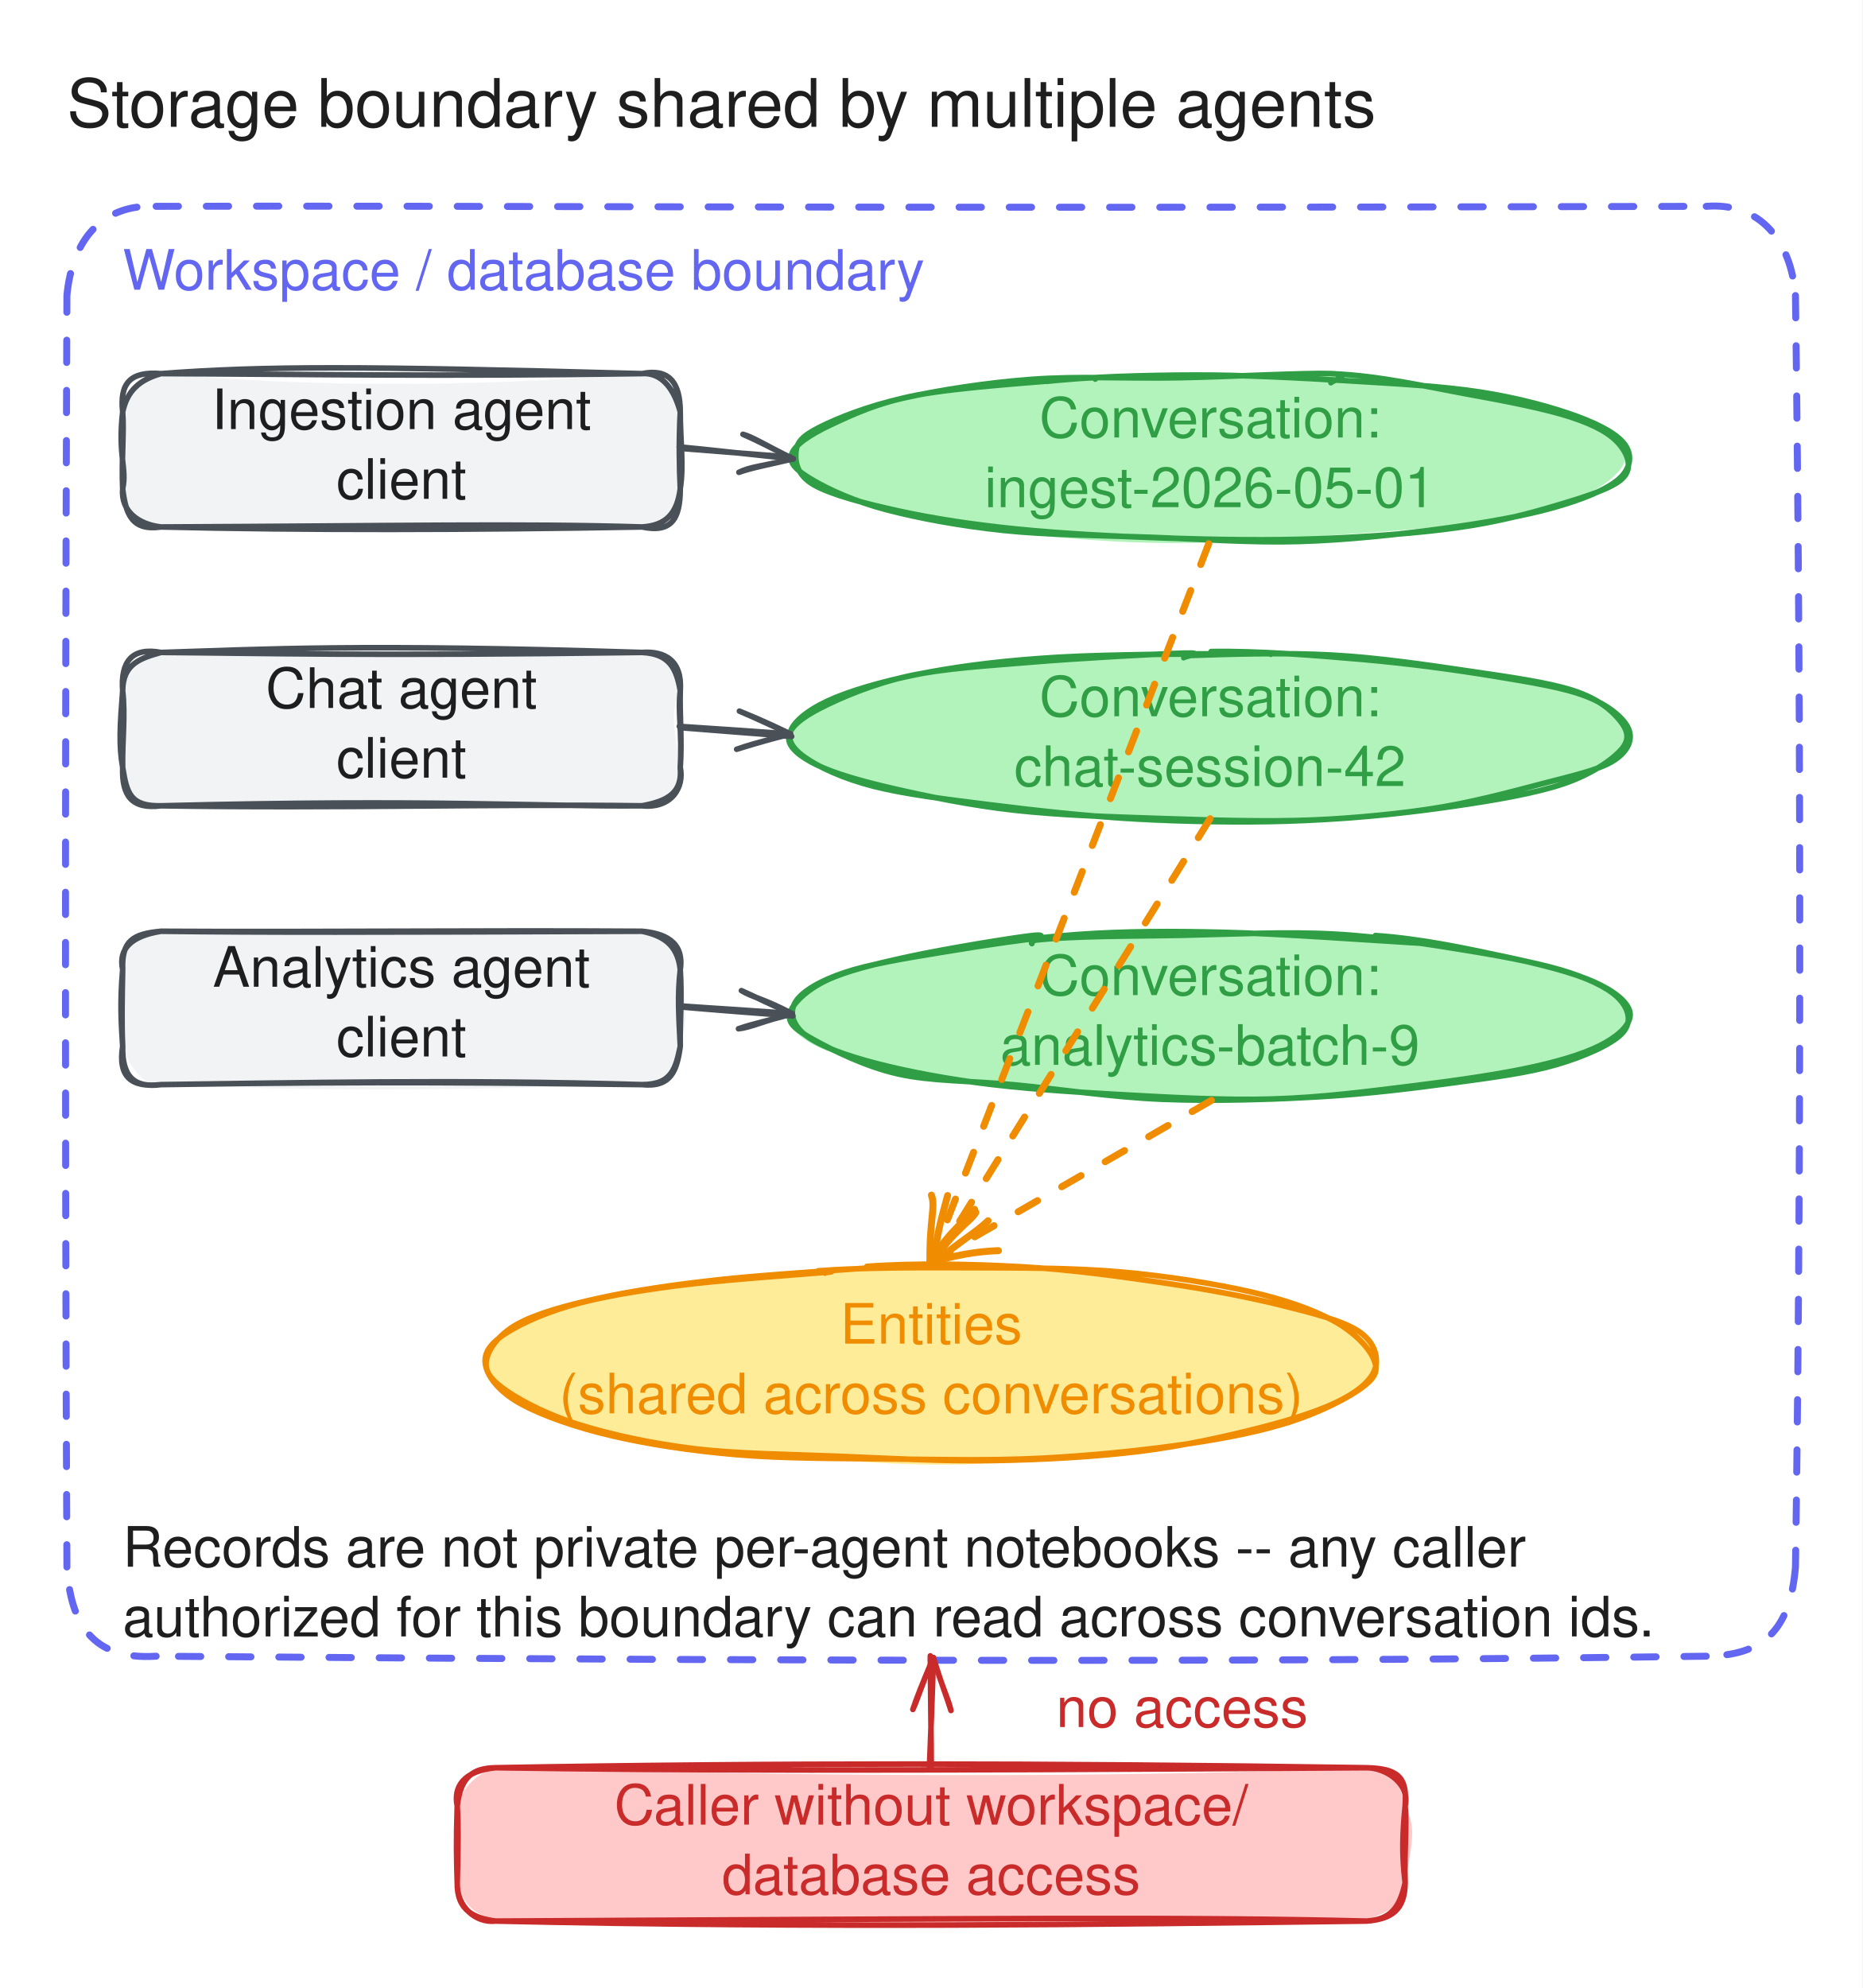
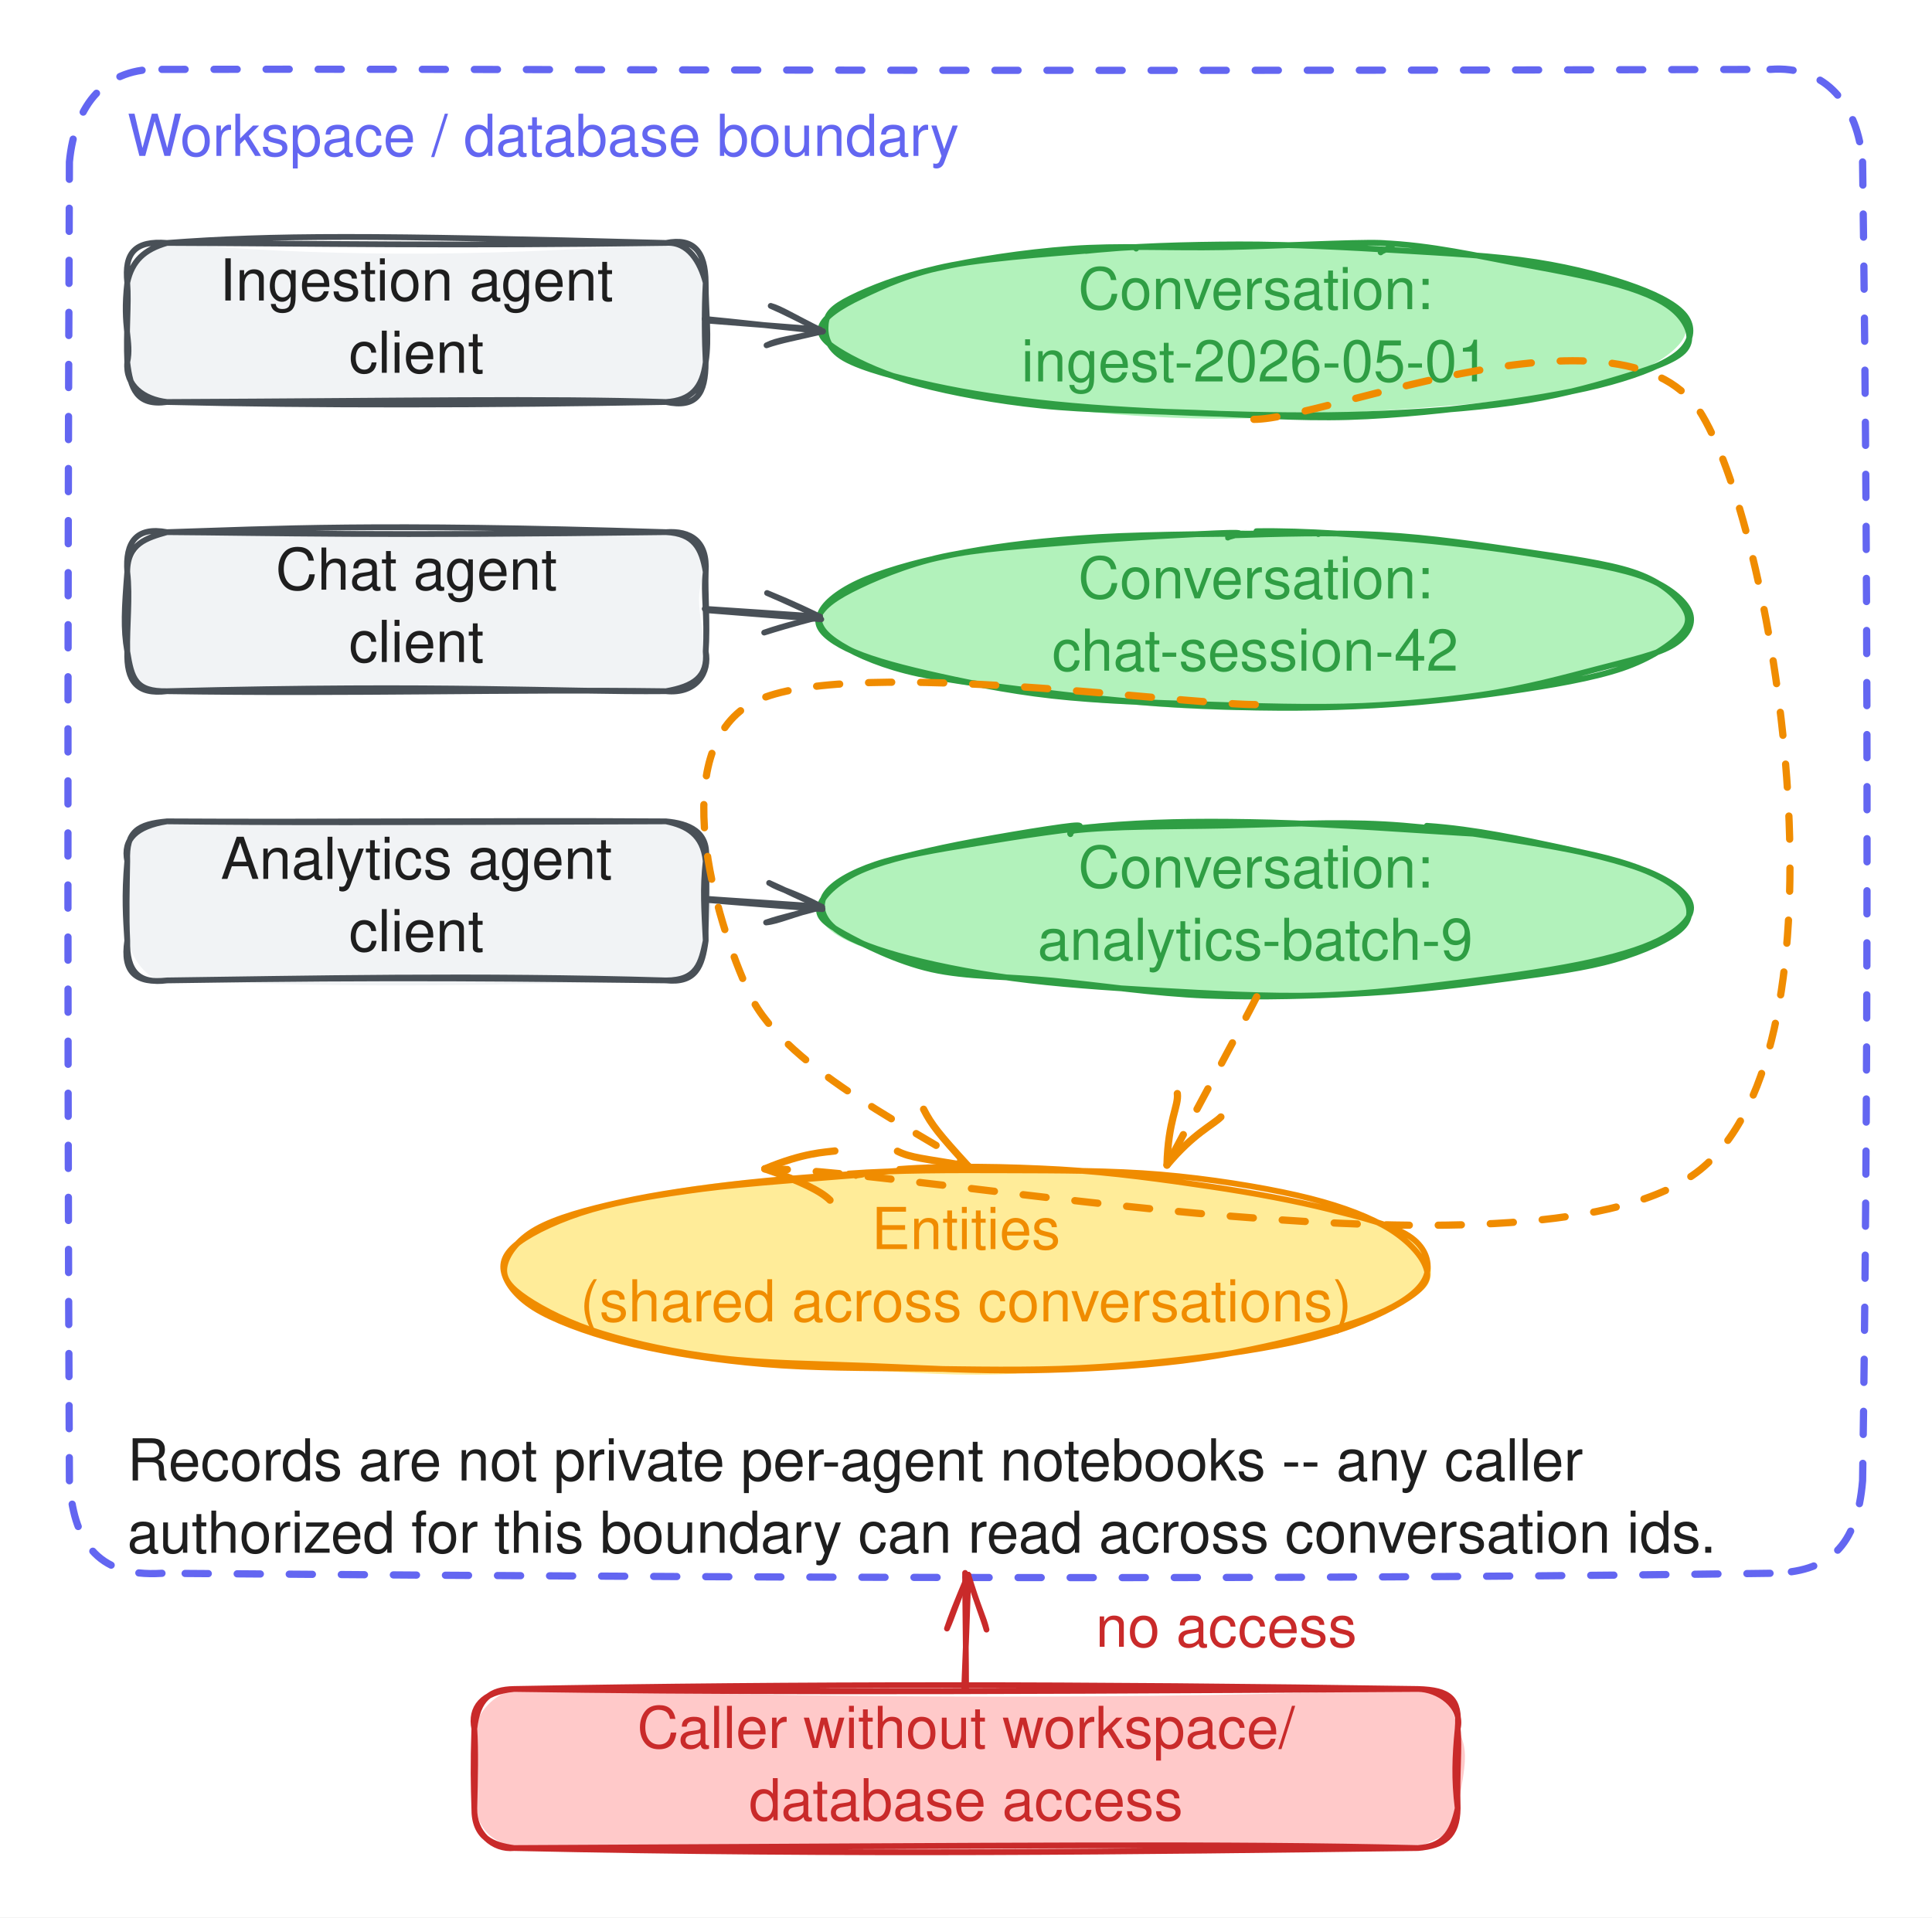
- <svg xmlns="http://www.w3.org/2000/svg" version="1.1" viewBox="0 0 668 713" width="1336" height="1426">
+ <svg xmlns="http://www.w3.org/2000/svg" version="1.1" viewBox="0 0 668 663" width="1336" height="1326">
  <defs>
    <style class="style-fonts">
      </style>
  </defs>
-   <rect x="0" y="0" width="668" height="713" fill="#ffffff" />
-   <g transform="translate(24 24) rotate(0 310 17)">
-     <text x="0" y="21.48" font-family="Helvetica, Segoe UI Emoji" font-size="24px" fill="#1e1e1e" text-anchor="start" style="white-space: pre;" direction="ltr" dominant-baseline="alphabetic">Storage boundary shared by multiple agents</text>
-   </g>
-   <g stroke-linecap="round" transform="translate(24 74) rotate(0 310 260)">
+   <rect x="0" y="0" width="668" height="663" fill="#ffffff" />
+   <g stroke-linecap="round" transform="translate(24 24) rotate(0 310 260)">
    <path d="M32 0 C148.65 -0.36, 264.23 0.91, 588 0 M588 0 C607.41 -1.52, 618.43 12.51, 620 32 M620 32 C622.29 199.73, 621.82 367.32, 620 488 M620 488 C618.09 510.9, 608.35 519.78, 588 520 M588 520 C444.25 521.93, 302.53 522.06, 32 520 M32 520 C8.92 521.5, 1.27 508.02, 0 488 M0 488 C-0.91 306.21, -0.4 125.44, 0 32 M0 32 C1.85 12.08, 12.62 -0.91, 32 0" stroke="#6366F1" stroke-width="2.5" fill="none" stroke-dasharray="8 10" />
  </g>
-   <g transform="translate(44 86) rotate(0 280 14)">
+   <g transform="translate(44 36) rotate(0 280 14)">
    <text x="0" y="17.9" font-family="Helvetica, Segoe UI Emoji" font-size="20px" fill="#6366F1" text-anchor="start" style="white-space: pre;" direction="ltr" dominant-baseline="alphabetic">Workspace / database boundary</text>
  </g>
-   <g stroke-linecap="round" transform="translate(44 134) rotate(0 100 27.5)">
+   <g stroke-linecap="round" transform="translate(44 84) rotate(0 100 27.5)">
    <path d="M13.75 0 C64.76 4.56, 119.92 5.32, 186.25 0 C194.87 2.07, 201.01 4.66, 200 13.75 C198.54 22.1, 198.63 36.42, 200 41.25 C202.36 48.3, 192.39 57.46, 186.25 55 C120.14 56.1, 50.97 52.62, 13.75 55 C2.87 53.75, 2.45 51.77, 0 41.25 C1.35 27.29, 2.05 20.55, 0 13.75 C2.82 3.6, 7.98 0.72, 13.75 0" stroke="none" stroke-width="0" fill="#f1f3f5" />
    <path d="M13.75 0 C50.33 -2.75, 84.12 -2.78, 186.25 0 M13.75 0 C63.76 0.17, 114.18 1.1, 186.25 0 M186.25 0 C195.67 -1.9, 199.96 2.77, 200 13.75 M186.25 0 C194.01 -0.55, 198.13 6.66, 200 13.75 M200 13.75 C199.98 23.63, 201.32 32.87, 200 41.25 M200 13.75 C199.46 23.65, 199.64 34.19, 200 41.25 M200 41.25 C198.88 50.13, 194.93 54.49, 186.25 55 M200 41.25 C199.97 52.29, 196.8 57.19, 186.25 55 M186.25 55 C143.29 53.66, 98.46 54.63, 13.75 55 M186.25 55 C124.7 56.09, 65.2 56.24, 13.75 55 M13.75 55 C5.67 54.06, -0.72 49.39, 0 41.25 M13.75 55 C3.24 56.51, 1.09 50.37, 0 41.25 M0 41.25 C1.6 34.12, -1.79 29.34, 0 13.75 M0 41.25 C-0.47 30.91, 0.58 21.31, 0 13.75 M0 13.75 C-1.12 3.45, 2.69 -0.91, 13.75 0 M0 13.75 C1.62 6.23, 5.89 2.25, 13.75 0" stroke="#495057" stroke-width="2" fill="none" />
  </g>
-   <g transform="translate(57 136) rotate(0 87 25)">
+   <g transform="translate(57 86) rotate(0 87 25)">
    <text x="87" y="17.9" font-family="Helvetica, Segoe UI Emoji" font-size="20px" fill="#1e1e1e" text-anchor="middle" style="white-space: pre;" direction="ltr" dominant-baseline="alphabetic">Ingestion agent</text>
    <text x="87" y="42.9" font-family="Helvetica, Segoe UI Emoji" font-size="20px" fill="#1e1e1e" text-anchor="middle" style="white-space: pre;" direction="ltr" dominant-baseline="alphabetic">client</text>
  </g>
-   <g stroke-linecap="round" transform="translate(284 134) rotate(0 150 30)">
+   <g stroke-linecap="round" transform="translate(284 84) rotate(0 150 30)">
    <path d="M85.19 2.59 C99.66 0.56, 120.35 0.15, 138.18 0.08 C156.01 0, 175.06 1.17, 192.17 2.15 C209.28 3.12, 226.56 3.85, 240.83 5.93 C255.11 8.01, 268.48 11.45, 277.81 14.61 C287.13 17.77, 293.7 21.41, 296.78 24.88 C299.86 28.34, 299.55 31.81, 296.3 35.39 C293.05 38.97, 286.81 43.24, 277.29 46.34 C267.78 49.44, 253.62 52.01, 239.2 53.98 C224.79 55.95, 208.06 57.02, 190.8 58.15 C173.53 59.28, 153.71 60.92, 135.61 60.78 C117.51 60.64, 98.59 59.26, 82.22 57.3 C65.85 55.35, 49.38 51.85, 37.38 49.06 C25.39 46.26, 16.53 43.77, 10.24 40.52 C3.96 37.27, -0.43 33.21, -0.31 29.57 C-0.19 25.92, 4.3 22.08, 10.97 18.63 C17.63 15.17, 25.25 11.59, 39.69 8.83 C54.13 6.08, 85.87 3.19, 97.59 2.09 C109.32 0.99, 109.43 1.73, 110.05 2.23 M197.48 0.28 C214.77 1.05, 233.61 4.61, 247.68 7.12 C261.75 9.64, 273.51 12.35, 281.9 15.35 C290.28 18.35, 295.9 21.72, 297.98 25.12 C300.06 28.53, 298.39 32, 294.4 35.79 C290.41 39.58, 284.08 44.76, 274.05 47.87 C264.01 50.97, 249.6 52.73, 234.21 54.42 C218.81 56.12, 199.37 57.25, 181.67 58.04 C163.96 58.83, 145.41 59.68, 127.99 59.16 C110.58 58.63, 93.07 56.7, 77.15 54.9 C61.23 53.09, 43.95 51.12, 32.48 48.31 C21 45.5, 13.52 41.52, 8.3 38.04 C3.07 34.55, 0.22 30.91, 1.13 27.42 C2.03 23.92, 6.42 20.32, 13.73 17.05 C21.04 13.79, 32.17 10.26, 44.99 7.83 C57.82 5.39, 74.34 3.83, 90.69 2.45 C107.03 1.08, 125.14 -0.25, 143.05 -0.44 C160.96 -0.64, 189 0.77, 198.15 1.27 C207.31 1.77, 198.53 2.23, 197.97 2.56" stroke="none" stroke-width="0" fill="#b2f2bb" />
    <path d="M91.42 2.77 C106.18 1.14, 126.46 0.55, 144.44 0.51 C162.42 0.48, 182.21 1.54, 199.31 2.56 C216.41 3.58, 233.28 4.49, 247.03 6.62 C260.77 8.76, 273.11 12.17, 281.79 15.37 C290.47 18.58, 296.65 22.08, 299.09 25.85 C301.53 29.62, 300.81 34.28, 296.44 37.99 C292.08 41.71, 283.46 45.21, 272.91 48.14 C262.36 51.08, 248.27 53.6, 233.15 55.61 C218.03 57.63, 199.58 59.69, 182.2 60.21 C164.83 60.72, 146.59 59.36, 128.91 58.7 C111.23 58.04, 91.97 57.91, 76.14 56.26 C60.31 54.62, 45.34 51.81, 33.95 48.82 C22.56 45.84, 13.47 41.64, 7.8 38.33 C2.12 35.02, -1.12 32.31, -0.09 28.98 C0.94 25.65, 6.44 21.92, 13.98 18.37 C21.53 14.81, 30.85 10.37, 45.18 7.65 C59.51 4.92, 89.35 2.96, 99.96 2.01 C110.57 1.07, 108.29 1.64, 108.84 1.97 M193.62 0.03 C210.72 0.7, 227.43 4.64, 241.72 7.24 C256.02 9.83, 270.2 12.58, 279.38 15.59 C288.56 18.6, 293.69 21.66, 296.8 25.31 C299.91 28.96, 301.7 33.87, 298.06 37.5 C294.41 41.13, 284.79 44.13, 274.95 47.08 C265.12 50.03, 253.41 53.19, 239.03 55.21 C224.65 57.24, 206.1 58.6, 188.67 59.23 C171.24 59.86, 152.44 59.57, 134.46 58.99 C116.47 58.41, 96.71 57.36, 80.76 55.75 C64.8 54.14, 50.88 51.98, 38.74 49.34 C26.61 46.7, 14.16 43.47, 7.95 39.92 C1.75 36.36, 1.15 31.48, 1.51 28.02 C1.86 24.56, 3.71 22.35, 10.1 19.15 C16.5 15.95, 27.21 11.66, 39.88 8.81 C52.56 5.96, 69.64 3.26, 86.14 2.04 C102.65 0.82, 121.05 1.82, 138.9 1.48 C156.74 1.13, 184.11 -0.32, 193.19 -0.02 C202.27 0.28, 193.79 2.46, 193.37 3.27" stroke="#2f9e44" stroke-width="2" fill="none" />
  </g>
-   <g transform="translate(335.4 139) rotate(0 98.6 25)">
+   <g transform="translate(335.4 89) rotate(0 98.6 25)">
    <text x="98.6" y="17.9" font-family="Helvetica, Segoe UI Emoji" font-size="20px" fill="#2f9e44" text-anchor="middle" style="white-space: pre;" direction="ltr" dominant-baseline="alphabetic">Conversation:</text>
    <text x="98.6" y="42.9" font-family="Helvetica, Segoe UI Emoji" font-size="20px" fill="#2f9e44" text-anchor="middle" style="white-space: pre;" direction="ltr" dominant-baseline="alphabetic">ingest-2026-05-01</text>
  </g>
  <g stroke-linecap="round">
-     <g transform="translate(244 161) rotate(0 20 1.5)">
+     <g transform="translate(244 111) rotate(0 20 1.5)">
      <path d="M0.19 -0.17 C6.86 0.35, 32.89 2.42, 39.51 2.92 M-0.37 -0.73 C6.51 -0.12, 33.84 2.9, 40.5 3.57" stroke="#495057" stroke-width="2" fill="none" />
    </g>
-     <g transform="translate(244 161) rotate(0 20 1.5)">
+     <g transform="translate(244 111) rotate(0 20 1.5)">
      <path d="M21.03 8.4 C24.8 6.47, 29.02 6.24, 40.5 3.57 M21.03 8.4 C25.86 6.69, 31.43 5.73, 40.5 3.57" stroke="#495057" stroke-width="2" fill="none" />
    </g>
-     <g transform="translate(244 161) rotate(0 20 1.5)">
+     <g transform="translate(244 111) rotate(0 20 1.5)">
      <path d="M22.48 -5.24 C25.92 -4.32, 29.85 -1.69, 40.5 3.57 M22.48 -5.24 C26.98 -3.3, 32.16 -0.61, 40.5 3.57" stroke="#495057" stroke-width="2" fill="none" />
    </g>
  </g>
  <mask />
-   <g stroke-linecap="round" transform="translate(44 234) rotate(0 100 27.5)">
+   <g stroke-linecap="round" transform="translate(44 184) rotate(0 100 27.5)">
    <path d="M13.75 0 C68.53 -1.89, 116.88 -3.44, 186.25 0 C193.65 -3.48, 198.09 4.22, 200 13.75 C196.68 20.47, 197.2 24.36, 200 41.25 C201.3 52.6, 193.02 51.57, 186.25 55 C125.8 53.24, 69.74 52.17, 13.75 55 C1.85 54.74, -1.15 46.87, 0 41.25 C0.54 36.58, -1.6 25.88, 0 13.75 C3.23 3.23, 7.92 3.16, 13.75 0" stroke="none" stroke-width="0" fill="#f1f3f5" />
    <path d="M13.75 0 C50.91 -1.15, 84.93 -3.19, 186.25 0 M13.75 0 C49.91 0.25, 86.27 1.36, 186.25 0 M186.25 0 C194.7 -0.61, 200.75 3.05, 200 13.75 M186.25 0 C196 0.46, 198.59 5.57, 200 13.75 M200 13.75 C199.73 21.45, 200.69 31.8, 200 41.25 M200 13.75 C199.05 21.61, 200.74 28.52, 200 41.25 M200 41.25 C200.83 50.15, 195.77 53.29, 186.25 55 M200 41.25 C201.48 48.32, 196.96 56.09, 186.25 55 M186.25 55 C149.29 55.35, 111.7 52.52, 13.75 55 M186.25 55 C131.89 54.27, 79.25 55.98, 13.75 55 M13.75 55 C2.8 55.19, 1.52 50.66, 0 41.25 M13.75 55 C3.15 56.33, -0.32 51.34, 0 41.25 M0 41.25 C-1.41 33.43, -0.98 26.31, 0 13.75 M0 41.25 C-0.2 32.27, 1.03 22.55, 0 13.75 M0 13.75 C-0.76 3.42, 3.17 -1.99, 13.75 0 M0 13.75 C0.01 3.92, 6.82 1.97, 13.75 0" stroke="#495057" stroke-width="2" fill="none" />
  </g>
-   <g transform="translate(86 236) rotate(0 58 25)">
+   <g transform="translate(86 186) rotate(0 58 25)">
    <text x="58" y="17.9" font-family="Helvetica, Segoe UI Emoji" font-size="20px" fill="#1e1e1e" text-anchor="middle" style="white-space: pre;" direction="ltr" dominant-baseline="alphabetic">Chat agent</text>
    <text x="58" y="42.9" font-family="Helvetica, Segoe UI Emoji" font-size="20px" fill="#1e1e1e" text-anchor="middle" style="white-space: pre;" direction="ltr" dominant-baseline="alphabetic">client</text>
  </g>
-   <g stroke-linecap="round" transform="translate(284 234) rotate(0 150 30)">
+   <g stroke-linecap="round" transform="translate(284 184) rotate(0 150 30)">
    <path d="M177.53 0.51 C194.9 0.76, 213.01 2.36, 228.38 4.28 C243.76 6.19, 258.86 9.23, 269.77 12.01 C280.68 14.8, 288.87 17.55, 293.85 20.97 C298.84 24.39, 301.25 28.85, 299.69 32.54 C298.14 36.23, 292.53 39.88, 284.54 43.11 C276.56 46.33, 264.96 49.44, 251.8 51.89 C238.63 54.34, 222.54 56.58, 205.55 57.81 C188.57 59.04, 168.01 59.08, 149.87 59.27 C131.73 59.47, 113.56 60.26, 96.73 58.98 C79.91 57.7, 62.41 54.03, 48.94 51.59 C35.47 49.14, 23.95 47.49, 15.93 44.32 C7.9 41.15, 2.36 36.23, 0.78 32.56 C-0.8 28.89, 1.69 25.8, 6.45 22.32 C11.21 18.84, 18.71 14.52, 29.33 11.68 C39.95 8.85, 54.67 7.28, 70.18 5.31 C85.7 3.34, 102.27 0.56, 122.43 -0.12 C142.59 -0.8, 177.77 0.71, 191.16 1.23 C204.54 1.74, 203.57 2.34, 202.73 2.96 M143.28 0.15 C160.47 -0.76, 179.92 -0.67, 196.75 0.51 C213.58 1.69, 230.48 4.93, 244.27 7.24 C258.06 9.55, 270.51 11.42, 279.51 14.37 C288.5 17.33, 295.58 21.12, 298.25 24.98 C300.93 28.83, 299.77 34.04, 295.57 37.52 C291.37 41.01, 283.09 42.84, 273.06 45.87 C263.02 48.91, 250.08 53.28, 235.36 55.73 C220.63 58.19, 201.97 59.69, 184.69 60.61 C167.4 61.52, 149.55 61.93, 131.65 61.21 C113.75 60.5, 93.3 58.18, 77.29 56.31 C61.27 54.44, 46.88 52.82, 35.56 50 C24.24 47.19, 15.08 43.11, 9.37 39.42 C3.66 35.73, 1.02 31.37, 1.3 27.87 C1.58 24.37, 3.97 21.56, 11.06 18.41 C18.15 15.26, 31.1 11.39, 43.85 8.95 C56.6 6.51, 71.07 5.31, 87.57 3.77 C104.06 2.22, 133.54 0.34, 142.84 -0.33 C152.14 -1, 143.58 -0.83, 143.38 -0.26" stroke="none" stroke-width="0" fill="#b2f2bb" />
    <path d="M150.41 -0.33 C167.44 -0.61, 187.73 1.04, 204.65 2.51 C221.56 3.99, 238.5 6.31, 251.88 8.52 C265.27 10.73, 276.91 12.59, 284.96 15.75 C293 18.9, 298.54 23.59, 300.15 27.45 C301.77 31.3, 299.9 35.6, 294.65 38.89 C289.39 42.18, 279.73 44.31, 268.63 47.21 C257.53 50.11, 243.16 54.06, 228.05 56.27 C212.95 58.49, 195.55 59.93, 178.01 60.5 C160.48 61.07, 140.68 60.65, 122.87 59.67 C105.05 58.69, 86.72 56.58, 71.13 54.64 C55.53 52.69, 40.35 50.83, 29.29 47.99 C18.23 45.16, 9.65 41.09, 4.76 37.65 C-0.13 34.21, -1.86 30.93, -0.04 27.35 C1.78 23.77, 7.36 19.56, 15.69 16.16 C24.01 12.76, 36.55 9.33, 49.92 6.92 C63.29 4.51, 77.45 2.79, 95.9 1.7 C114.35 0.61, 147.97 0.56, 160.62 0.39 C173.27 0.21, 171.91 0.34, 171.81 0.67 M140.63 1.17 C157.42 0.58, 176.46 0, 193.56 0.93 C210.65 1.85, 228.7 4.59, 243.18 6.72 C257.66 8.85, 271.46 10.77, 280.42 13.71 C289.39 16.65, 294.14 20.84, 296.98 24.37 C299.82 27.89, 300.84 31.09, 297.46 34.88 C294.09 38.67, 286.75 43.75, 276.73 47.13 C266.72 50.51, 252.28 53, 237.36 55.16 C222.44 57.31, 204.73 59.35, 187.22 60.08 C169.71 60.81, 150.21 60.14, 132.3 59.55 C114.4 58.97, 95.75 58.37, 79.78 56.58 C63.8 54.8, 48.28 51.54, 36.47 48.83 C24.65 46.11, 15.14 43.35, 8.88 40.29 C2.62 37.22, -1.32 33.85, -1.09 30.46 C-0.85 27.07, 3.13 23.61, 10.31 19.94 C17.48 16.27, 29.33 11.2, 41.97 8.45 C54.62 5.71, 69.74 4.83, 86.18 3.46 C102.62 2.09, 131.54 0.5, 140.6 0.24 C149.66 -0.02, 140.36 1.53, 140.53 1.89" stroke="#2f9e44" stroke-width="2" fill="none" />
  </g>
-   <g transform="translate(347 239) rotate(0 87 25)">
+   <g transform="translate(347 189) rotate(0 87 25)">
    <text x="87" y="17.9" font-family="Helvetica, Segoe UI Emoji" font-size="20px" fill="#2f9e44" text-anchor="middle" style="white-space: pre;" direction="ltr" dominant-baseline="alphabetic">Conversation:</text>
    <text x="87" y="42.9" font-family="Helvetica, Segoe UI Emoji" font-size="20px" fill="#2f9e44" text-anchor="middle" style="white-space: pre;" direction="ltr" dominant-baseline="alphabetic">chat-session-42</text>
  </g>
  <g stroke-linecap="round">
-     <g transform="translate(244 261) rotate(0 20 1.5)">
+     <g transform="translate(244 211) rotate(0 20 1.5)">
      <path d="M0.21 -0.01 C6.95 0.57, 33.36 2.55, 39.96 3.14 M-0.35 -0.49 C6.36 -0.06, 32.89 1.72, 39.51 2.24" stroke="#495057" stroke-width="2" fill="none" />
    </g>
-     <g transform="translate(244 261) rotate(0 20 1.5)">
+     <g transform="translate(244 211) rotate(0 20 1.5)">
      <path d="M20.22 7.73 C24.25 6.48, 28.56 5.11, 39.51 2.24 M20.22 7.73 C27.31 5.24, 35.03 3.54, 39.51 2.24" stroke="#495057" stroke-width="2" fill="none" />
    </g>
-     <g transform="translate(244 261) rotate(0 20 1.5)">
+     <g transform="translate(244 211) rotate(0 20 1.5)">
      <path d="M21.21 -5.96 C24.99 -4.34, 29.09 -2.85, 39.51 2.24 M21.21 -5.96 C27.93 -3.14, 35.26 0.46, 39.51 2.24" stroke="#495057" stroke-width="2" fill="none" />
    </g>
  </g>
  <mask />
-   <g stroke-linecap="round" transform="translate(44 334) rotate(0 100 27.5)">
+   <g stroke-linecap="round" transform="translate(44 284) rotate(0 100 27.5)">
    <path d="M13.75 0 C65.1 -2.12, 121.04 1.22, 186.25 0 C192.43 -1.83, 202.36 3.77, 200 13.75 C202.01 24.33, 202.98 30.5, 200 41.25 C200.24 49.71, 193.65 52.88, 186.25 55 C131.45 56.59, 81.31 57.92, 13.75 55 C8.02 55.73, 2.45 49.17, 0 41.25 C-0.27 33.16, 1.94 27.41, 0 13.75 C-3.57 2.85, 7.85 -1.61, 13.75 0" stroke="none" stroke-width="0" fill="#f1f3f5" />
    <path d="M13.75 0 C51.49 0.44, 85.75 0.39, 186.25 0 M13.75 0 C70.56 0.33, 127.37 -0.38, 186.25 0 M186.25 0 C193.73 0.68, 201.54 3.32, 200 13.75 M186.25 0 C193.39 1.48, 199.04 4.49, 200 13.75 M200 13.75 C198.92 23.27, 199.5 30.73, 200 41.25 M200 13.75 C200.65 23.06, 199.83 33.84, 200 41.25 M200 41.25 C198.79 50.16, 196.62 56.08, 186.25 55 M200 41.25 C198.38 48.95, 197.12 55, 186.25 55 M186.25 55 C120.78 53.03, 59.93 54.4, 13.75 55 M186.25 55 C139.08 54.45, 93.3 53.71, 13.75 55 M13.75 55 C3.93 56.31, -0.24 51.94, 0 41.25 M13.75 55 C3.06 56.16, -1.72 52.3, 0 41.25 M0 41.25 C-0.41 32.75, -0.17 23.29, 0 13.75 M0 41.25 C-0.48 33.64, -1.06 25.8, 0 13.75 M0 13.75 C-0.4 3.38, 3.66 0.93, 13.75 0 M0 13.75 C-1.59 6.21, 3.16 1.7, 13.75 0" stroke="#495057" stroke-width="2" fill="none" />
  </g>
-   <g transform="translate(57 336) rotate(0 87 25)">
+   <g transform="translate(57 286) rotate(0 87 25)">
    <text x="87" y="17.9" font-family="Helvetica, Segoe UI Emoji" font-size="20px" fill="#1e1e1e" text-anchor="middle" style="white-space: pre;" direction="ltr" dominant-baseline="alphabetic">Analytics agent</text>
    <text x="87" y="42.9" font-family="Helvetica, Segoe UI Emoji" font-size="20px" fill="#1e1e1e" text-anchor="middle" style="white-space: pre;" direction="ltr" dominant-baseline="alphabetic">client</text>
  </g>
-   <g stroke-linecap="round" transform="translate(284 334) rotate(0 150 30)">
+   <g stroke-linecap="round" transform="translate(284 284) rotate(0 150 30)">
    <path d="M122.63 0.99 C138.81 -0.13, 158.77 -0.26, 176.65 0.23 C194.53 0.73, 214.39 1.85, 229.91 3.94 C245.42 6.04, 258.87 9.89, 269.75 12.8 C280.63 15.7, 290.12 18.13, 295.2 21.38 C300.29 24.63, 302.15 28.65, 300.25 32.31 C298.34 35.97, 292.11 40.13, 283.77 43.34 C275.44 46.56, 263.38 49.04, 250.24 51.59 C237.1 54.13, 221.65 57.11, 204.91 58.63 C188.16 60.15, 167.88 60.85, 149.76 60.7 C131.65 60.55, 113.07 59.28, 96.21 57.71 C79.36 56.14, 62.18 53.63, 48.62 51.29 C35.05 48.95, 22.95 46.63, 14.83 43.69 C6.7 40.75, 1.52 37.4, -0.14 33.67 C-1.8 29.94, -0.39 24.96, 4.84 21.3 C10.07 17.65, 20.3 14.62, 31.25 11.73 C42.19 8.84, 54.64 5.83, 70.52 3.95 C86.4 2.08, 116.83 0.95, 126.54 0.49 C136.24 0.03, 128.42 0.79, 128.77 1.19 M87.25 1.41 C101.85 -0.1, 120.9 0.89, 138.99 1.07 C157.07 1.25, 178.58 1.73, 195.74 2.51 C212.9 3.3, 227.83 3.74, 241.94 5.78 C256.06 7.83, 270.95 11.39, 280.41 14.8 C289.87 18.2, 295.99 22.86, 298.71 26.2 C301.43 29.55, 300.43 31.43, 296.73 34.86 C293.04 38.3, 286.62 43.5, 276.53 46.82 C266.45 50.14, 251.3 52.57, 236.22 54.8 C221.14 57.02, 203.31 59.23, 186.04 60.18 C168.78 61.13, 150.38 61.14, 132.64 60.47 C114.9 59.8, 95.81 57.89, 79.59 56.15 C63.38 54.4, 47.33 52.89, 35.36 50 C23.39 47.12, 13.63 42.07, 7.78 38.86 C1.93 35.65, -0.56 34.13, 0.24 30.74 C1.05 27.35, 5.82 22.14, 12.62 18.52 C19.42 14.89, 28.89 11.66, 41.07 8.98 C53.25 6.3, 78.05 3.25, 85.69 2.45 C93.33 1.66, 85.77 3.48, 86.92 4.22" stroke="none" stroke-width="0" fill="#b2f2bb" />
    <path d="M209.33 1.53 C226.12 2.68, 242.76 6.36, 255.82 9.13 C268.88 11.9, 280.21 14.82, 287.67 18.14 C295.14 21.47, 299.95 25.44, 300.63 29.08 C301.32 32.71, 297.5 36.72, 291.78 39.97 C286.07 43.21, 277.8 45.98, 266.34 48.55 C254.89 51.13, 238.74 53.48, 223.04 55.42 C207.35 57.36, 189.96 59.66, 172.19 60.17 C154.41 60.68, 134.06 59.49, 116.39 58.5 C98.72 57.52, 81.15 56.28, 66.16 54.26 C51.18 52.23, 36.78 49.28, 26.47 46.36 C16.16 43.44, 8.46 40.28, 4.29 36.74 C0.13 33.2, -0.95 28.78, 1.47 25.12 C3.9 21.47, 10.14 17.76, 18.83 14.84 C27.53 11.91, 39.71 9.85, 53.66 7.57 C67.61 5.29, 85.55 2.35, 102.53 1.15 C119.51 -0.04, 135.73 -0.09, 155.53 0.39 C175.33 0.87, 208.78 3.29, 221.33 4.03 C233.87 4.77, 231.83 4.58, 230.78 4.82 M86.08 3.32 C100.81 1.57, 121.42 1.84, 139.5 1.46 C157.57 1.07, 177.17 0.06, 194.55 1.01 C211.93 1.96, 229.67 4.85, 243.76 7.16 C257.85 9.48, 270.17 11.94, 279.09 14.89 C288.02 17.84, 294.23 21.2, 297.31 24.86 C300.39 28.52, 301.42 33.04, 297.58 36.87 C293.74 40.7, 284.22 44.93, 274.27 47.83 C264.32 50.73, 252.08 52.36, 237.88 54.28 C223.69 56.21, 206.57 58.37, 189.11 59.37 C171.66 60.37, 151.3 60.98, 133.13 60.27 C114.96 59.55, 95.93 56.6, 80.09 55.09 C64.26 53.57, 50.18 53.88, 38.13 51.18 C26.08 48.47, 14.28 42.45, 7.81 38.86 C1.34 35.26, -1.45 33.13, -0.69 29.6 C0.07 26.06, 5.24 21.06, 12.36 17.64 C19.49 14.22, 29.7 11.77, 42.05 9.08 C54.4 6.4, 79.11 2.29, 86.46 1.51 C93.8 0.74, 84.88 3.59, 86.11 4.43" stroke="#2f9e44" stroke-width="2" fill="none" />
  </g>
-   <g transform="translate(335.4 339) rotate(0 98.6 25)">
+   <g transform="translate(335.4 289) rotate(0 98.6 25)">
    <text x="98.6" y="17.9" font-family="Helvetica, Segoe UI Emoji" font-size="20px" fill="#2f9e44" text-anchor="middle" style="white-space: pre;" direction="ltr" dominant-baseline="alphabetic">Conversation:</text>
    <text x="98.6" y="42.9" font-family="Helvetica, Segoe UI Emoji" font-size="20px" fill="#2f9e44" text-anchor="middle" style="white-space: pre;" direction="ltr" dominant-baseline="alphabetic">analytics-batch-9</text>
  </g>
  <g stroke-linecap="round">
-     <g transform="translate(244 361) rotate(0 20 1.5)">
+     <g transform="translate(244 311) rotate(0 20 1.5)">
      <path d="M0.22 0.15 C7.04 0.79, 33.83 2.88, 40.41 3.36 M-0.33 -0.25 C6.5 0.28, 33.6 1.92, 40.2 2.58" stroke="#495057" stroke-width="2" fill="none" />
    </g>
-     <g transform="translate(244 361) rotate(0 20 1.5)">
+     <g transform="translate(244 311) rotate(0 20 1.5)">
      <path d="M20.88 7.97 C25.21 7.55, 29.63 5.2, 40.2 2.58 M20.88 7.97 C26.43 6.02, 32.49 4.87, 40.2 2.58" stroke="#495057" stroke-width="2" fill="none" />
    </g>
-     <g transform="translate(244 361) rotate(0 20 1.5)">
+     <g transform="translate(244 311) rotate(0 20 1.5)">
      <path d="M21.93 -5.71 C25.98 -3.26, 30.18 -2.75, 40.2 2.58 M21.93 -5.71 C27.13 -3.45, 32.86 -0.39, 40.2 2.58" stroke="#495057" stroke-width="2" fill="none" />
    </g>
  </g>
  <mask />
-   <g stroke-linecap="round" transform="translate(174 454) rotate(0 160 35)">
+   <g stroke-linecap="round" transform="translate(174 404) rotate(0 160 35)">
    <path d="M156.68 0.62 C174.02 0.08, 194.29 0.79, 211.39 2.07 C228.48 3.34, 245.19 5.87, 259.23 8.28 C273.28 10.7, 285.86 13.3, 295.63 16.55 C305.4 19.8, 314.14 23.91, 317.86 27.78 C321.58 31.66, 320.88 35.82, 317.96 39.8 C315.05 43.78, 308.98 48.13, 300.37 51.66 C291.76 55.2, 279.89 58.23, 266.29 61.01 C252.68 63.8, 235.72 66.8, 218.75 68.37 C201.78 69.95, 182.85 70.45, 164.49 70.47 C146.12 70.48, 125.99 69.68, 108.56 68.46 C91.13 67.24, 74.02 65.7, 59.92 63.13 C45.81 60.56, 33.25 56.63, 23.94 53.03 C14.64 49.43, 7.63 45.56, 4.09 41.53 C0.55 37.5, 0.2 32.6, 2.69 28.87 C5.17 25.13, 10.35 22.57, 18.98 19.12 C27.62 15.67, 40.73 10.9, 54.49 8.18 C68.25 5.45, 80.88 4.02, 101.56 2.77 C122.24 1.52, 162.03 0.69, 178.57 0.68 C195.12 0.67, 201.03 2.34, 200.8 2.7 M150.23 0.64 C167.13 0.12, 186.38 0.51, 203.91 1.7 C221.44 2.88, 240.69 5.24, 255.4 7.75 C270.11 10.27, 282.11 13.85, 292.17 16.78 C302.22 19.7, 311.09 21.5, 315.72 25.31 C320.36 29.13, 321.97 35.62, 319.96 39.65 C317.95 43.67, 311.6 46.06, 303.66 49.46 C295.73 52.86, 285.26 57.29, 272.36 60.04 C259.47 62.79, 243.25 64.1, 226.3 65.96 C209.36 67.83, 189.2 70.74, 170.71 71.24 C152.22 71.74, 132.72 70.11, 115.35 68.95 C97.99 67.79, 81.35 66.76, 66.52 64.28 C51.7 61.79, 36.48 57.48, 26.42 54.03 C16.37 50.58, 10.33 47.21, 6.2 43.57 C2.06 39.93, 0.06 35.95, 1.6 32.18 C3.14 28.42, 7.58 24.64, 15.41 20.97 C23.24 17.3, 35.11 13, 48.59 10.16 C62.06 7.33, 79.62 5.83, 96.25 3.95 C112.88 2.08, 139.55 -0.48, 148.37 -1.09 C157.18 -1.7, 148.68 -0.6, 149.14 0.29" stroke="none" stroke-width="0" fill="#ffec99" />
    <path d="M136.92 0.18 C153.62 -1.08, 174.74 -0.67, 192.67 0.34 C210.59 1.36, 229.01 3.98, 244.44 6.26 C259.88 8.55, 273.85 11.23, 285.28 14.06 C296.72 16.9, 307.36 19.6, 313.05 23.28 C318.74 26.96, 320.34 32.04, 319.42 36.13 C318.5 40.22, 314.36 44.2, 307.56 47.82 C300.75 51.45, 290.72 54.77, 278.61 57.89 C266.5 61, 251.03 64.52, 234.88 66.52 C218.73 68.51, 199.83 69.56, 181.73 69.85 C163.63 70.14, 144.07 68.98, 126.29 68.27 C108.51 67.56, 90.37 67.42, 75.06 65.57 C59.74 63.72, 45.55 60.58, 34.4 57.17 C23.24 53.76, 13.82 48.94, 8.16 45.12 C2.49 41.29, -0.13 38.24, 0.41 34.22 C0.95 30.2, 4.67 24.75, 11.41 20.98 C18.14 17.2, 28.68 14.26, 40.82 11.59 C52.95 8.91, 67.51 6.79, 84.23 4.94 C100.95 3.09, 130.83 1.31, 141.13 0.48 C151.43 -0.35, 145.6 -0.68, 146.03 -0.04 M119.47 1.77 C135.51 0.56, 155.67 0.61, 173.65 0.67 C191.62 0.72, 210.53 0.69, 227.31 2.12 C244.09 3.55, 261.55 6.36, 274.34 9.26 C287.12 12.17, 296.66 15.61, 304.01 19.54 C311.36 23.47, 316.57 28.91, 318.43 32.85 C320.3 36.78, 320.05 39.34, 315.2 43.17 C310.35 46.99, 299.96 52.31, 289.34 55.77 C278.72 59.23, 266.5 61.71, 251.48 63.92 C236.47 66.12, 217.18 68.12, 199.25 69.01 C181.32 69.9, 162.05 69.47, 143.89 69.25 C125.73 69.04, 106.7 69.12, 90.29 67.73 C73.88 66.35, 58.27 63.94, 45.43 60.94 C32.6 57.95, 20.79 53.77, 13.3 49.76 C5.81 45.75, 1.79 40.89, 0.48 36.86 C-0.83 32.83, 0.42 29.35, 5.43 25.58 C10.44 21.81, 19.96 17.34, 30.54 14.26 C41.12 11.19, 54 9.07, 68.89 7.11 C83.78 5.15, 111.03 3.26, 119.87 2.51 C128.7 1.76, 121.14 2.42, 121.89 2.61" stroke="#f08c00" stroke-width="2" fill="none" />
  </g>
-   <g transform="translate(165.8 464) rotate(0 168.2 25)">
+   <g transform="translate(165.8 414) rotate(0 168.2 25)">
    <text x="168.2" y="17.9" font-family="Helvetica, Segoe UI Emoji" font-size="20px" fill="#f08c00" text-anchor="middle" style="white-space: pre;" direction="ltr" dominant-baseline="alphabetic">Entities</text>
    <text x="168.2" y="42.9" font-family="Helvetica, Segoe UI Emoji" font-size="20px" fill="#f08c00" text-anchor="middle" style="white-space: pre;" direction="ltr" dominant-baseline="alphabetic">(shared across conversations)</text>
  </g>
  <g stroke-linecap="round">
-     <g transform="translate(434 194) rotate(0 -50 130)">
-       <path d="M-0.45 1 C-17.01 44.26, -83.64 216.38, -100.43 259.63" stroke="#f08c00" stroke-width="2.5" fill="none" stroke-dasharray="8 10" />
+     <g transform="translate(434 144) rotate(0 -7.5 130)">
+       <path d="M-0.45 1 C25.49 0.92, 128.86 -43.62, 154.57 -0.37 C180.29 42.87, 207.84 217.05, 153.82 260.47 C99.8 303.89, -115.67 260.08, -169.56 260.16" stroke="#f08c00" stroke-width="2.5" fill="none" stroke-dasharray="8 10" />
    </g>
-     <g transform="translate(434 194) rotate(0 -50 130)">
-       <path d="M-99.91 234.63 C-98.32 239.15, -100.72 243.12, -100.43 259.63" stroke="#f08c00" stroke-width="2.5" fill="none" />
+     <g transform="translate(434 144) rotate(0 -7.5 130)">
+       <path d="M-145.34 253.96 C-148.73 254.46, -156.08 254.5, -169.56 260.16" stroke="#f08c00" stroke-width="2.5" fill="none" />
    </g>
-     <g transform="translate(434 194) rotate(0 -50 130)">
-       <path d="M-83.97 240.81 C-85.72 243.98, -91.45 246.66, -100.43 259.63" stroke="#f08c00" stroke-width="2.5" fill="none" />
+     <g transform="translate(434 144) rotate(0 -7.5 130)">
+       <path d="M-147.02 270.98 C-150.07 267.92, -157.08 264.4, -169.56 260.16" stroke="#f08c00" stroke-width="2.5" fill="none" />
    </g>
  </g>
  <mask />
  <g stroke-linecap="round">
-     <g transform="translate(434 294) rotate(0 -50 80)">
-       <path d="M0.03 -0.37 C-16.33 26.09, -82.63 132.55, -99.27 159.25" stroke="#f08c00" stroke-width="2.5" fill="none" stroke-dasharray="8 10" />
+     <g transform="translate(434 244) rotate(0 -87.5 80)">
+       <path d="M0.03 -0.37 C-28.83 -0.58, -145.13 -17.45, -174.27 -0.75 C-203.41 15.94, -187.29 73.14, -174.78 99.8 C-162.28 126.46, -111.85 149.33, -99.24 159.21" stroke="#f08c00" stroke-width="2.5" fill="none" stroke-dasharray="8 10" />
    </g>
-     <g transform="translate(434 294) rotate(0 -50 80)">
-       <path d="M-94.11 134.78 C-95.69 141.12, -97.42 145.38, -99.27 159.25" stroke="#f08c00" stroke-width="2.5" fill="none" />
+     <g transform="translate(434 244) rotate(0 -87.5 80)">
+       <path d="M-123.7 154.06 C-119.17 156.34, -114.7 156.57, -99.24 159.21" stroke="#f08c00" stroke-width="2.5" fill="none" />
    </g>
-     <g transform="translate(434 294) rotate(0 -50 80)">
-       <path d="M-79.59 143.83 C-84.25 148.27, -89.01 150.64, -99.27 159.25" stroke="#f08c00" stroke-width="2.5" fill="none" />
+     <g transform="translate(434 244) rotate(0 -87.5 80)">
+       <path d="M-114.66 139.54 C-111.96 144.87, -109.38 148.12, -99.24 159.21" stroke="#f08c00" stroke-width="2.5" fill="none" />
    </g>
  </g>
  <mask />
  <g stroke-linecap="round">
-     <g transform="translate(434 394) rotate(0 -50 30)">
-       <path d="M0.52 0.66 C-16.05 10.32, -83.63 49.12, -100.51 58.86" stroke="#f08c00" stroke-width="2.5" fill="none" stroke-dasharray="8 10" />
+     <g transform="translate(434 344) rotate(0 -15 30)">
+       <path d="M0.52 0.66 C-4.39 10.32, -25.3 49.12, -30.51 58.86" stroke="#f08c00" stroke-width="2.5" fill="none" stroke-dasharray="8 10" />
    </g>
-     <g transform="translate(434 394) rotate(0 -50 30)">
-       <path d="M-84.42 39.73 C-86.53 42.95, -92.9 46.49, -100.51 58.86" stroke="#f08c00" stroke-width="2.5" fill="none" />
+     <g transform="translate(434 344) rotate(0 -15 30)">
+       <path d="M-26.93 34.12 C-26.39 38.46, -30.13 43.17, -30.51 58.86" stroke="#f08c00" stroke-width="2.5" fill="none" />
    </g>
-     <g transform="translate(434 394) rotate(0 -50 30)">
-       <path d="M-75.89 54.55 C-79.9 54.71, -88.05 55.15, -100.51 58.86" stroke="#f08c00" stroke-width="2.5" fill="none" />
+     <g transform="translate(434 344) rotate(0 -15 30)">
+       <path d="M-11.87 42.21 C-14.53 44.92, -21.43 47.94, -30.51 58.86" stroke="#f08c00" stroke-width="2.5" fill="none" />
    </g>
  </g>
  <mask />
-   <g transform="translate(44 544) rotate(0 290 25)">
+   <g transform="translate(44 494) rotate(0 290 25)">
    <text x="0" y="17.9" font-family="Helvetica, Segoe UI Emoji" font-size="20px" fill="#1e1e1e" text-anchor="start" style="white-space: pre;" direction="ltr" dominant-baseline="alphabetic">Records are not private per-agent notebooks -- any caller</text>
    <text x="0" y="42.9" font-family="Helvetica, Segoe UI Emoji" font-size="20px" fill="#1e1e1e" text-anchor="start" style="white-space: pre;" direction="ltr" dominant-baseline="alphabetic">authorized for this boundary can read across conversation ids.</text>
  </g>
-   <g stroke-linecap="round" transform="translate(164 634) rotate(0 170 27.5)">
+   <g stroke-linecap="round" transform="translate(164 584) rotate(0 170 27.5)">
    <path d="M13.75 0 C121.03 3.11, 233.45 3.93, 326.25 0 C335.52 3.25, 337.37 2.78, 340 13.75 C343.8 21.23, 342.88 25.13, 340 41.25 C340.79 50.53, 332.15 51.43, 326.25 55 C239.38 55.97, 153.15 58.62, 13.75 55 C7.22 52.15, 3.17 51.35, 0 41.25 C1.23 33.53, -2.82 17.73, 0 13.75 C1.65 7.79, 6.27 2.3, 13.75 0" stroke="none" stroke-width="0" fill="#ffc9c9" />
    <path d="M13.75 0 C79.51 0.97, 145.09 1.21, 326.25 0 M13.75 0 C112.25 -1.79, 211 -1.73, 326.25 0 M326.25 0 C337.19 0.33, 340.88 3.12, 340 13.75 M326.25 0 C333.16 0.03, 341.87 5.78, 340 13.75 M340 13.75 C340.69 20.37, 339.64 28.97, 340 41.25 M340 13.75 C339.07 23.27, 338.74 31.17, 340 41.25 M340 41.25 C339.88 50.99, 335.26 54.24, 326.25 55 M340 41.25 C338.02 50.33, 334.71 54.42, 326.25 55 M326.25 55 C229.32 56.25, 130.22 57.55, 13.75 55 M326.25 55 C259.22 53.38, 191.5 54.15, 13.75 55 M13.75 55 C6.42 53.99, -0.11 51.55, 0 41.25 M13.75 55 C6.53 55.77, -0.21 49.82, 0 41.25 M0 41.25 C-0.25 33.03, -0.42 26.62, 0 13.75 M0 41.25 C0.26 31.43, 0.48 20.54, 0 13.75 M0 13.75 C1.19 3.3, 5.52 0.16, 13.75 0 M0 13.75 C-1.44 6.64, 2.46 1.09, 13.75 0" stroke="#c92a2a" stroke-width="2" fill="none" />
  </g>
-   <g transform="translate(189 636.5) rotate(0 145 25)">
+   <g transform="translate(189 586.5) rotate(0 145 25)">
    <text x="145" y="17.9" font-family="Helvetica, Segoe UI Emoji" font-size="20px" fill="#c92a2a" text-anchor="middle" style="white-space: pre;" direction="ltr" dominant-baseline="alphabetic">Caller without workspace/</text>
    <text x="145" y="42.9" font-family="Helvetica, Segoe UI Emoji" font-size="20px" fill="#c92a2a" text-anchor="middle" style="white-space: pre;" direction="ltr" dominant-baseline="alphabetic">database access</text>
  </g>
  <g stroke-linecap="round">
-     <g transform="translate(334 634) rotate(0 0 -20)">
+     <g transform="translate(334 584) rotate(0 0 -20)">
      <path d="M0.03 -0.01 C0.06 -6.71, -0.31 -33.37, -0.31 -40.13 M-0.62 -0.49 C-0.37 -7.12, 0.71 -32.87, 0.76 -39.49" stroke="#c92a2a" stroke-width="2" fill="none" />
    </g>
-     <g transform="translate(334 634) rotate(0 0 -20)">
+     <g transform="translate(334 584) rotate(0 0 -20)">
      <path d="M7.09 -20.52 C5.74 -25.06, 4.2 -28.46, 0.76 -39.49 M7.09 -20.52 C6.17 -24.72, 4.18 -28.1, 0.76 -39.49" stroke="#c92a2a" stroke-width="2" fill="none" />
    </g>
-     <g transform="translate(334 634) rotate(0 0 -20)">
+     <g transform="translate(334 584) rotate(0 0 -20)">
      <path d="M-6.58 -20.89 C-5.08 -25.35, -3.75 -28.68, 0.76 -39.49 M-6.58 -20.89 C-4.72 -24.97, -3.93 -28.27, 0.76 -39.49" stroke="#c92a2a" stroke-width="2" fill="none" />
    </g>
  </g>
  <mask />
-   <g transform="translate(354 601.5) rotate(0 70 12.5)">
+   <g transform="translate(354 551.5) rotate(0 70 12.5)">
    <text x="70" y="17.9" font-family="Helvetica, Segoe UI Emoji" font-size="20px" fill="#c92a2a" text-anchor="middle" style="white-space: pre;" direction="ltr" dominant-baseline="alphabetic">no access</text>
  </g>
</svg>
